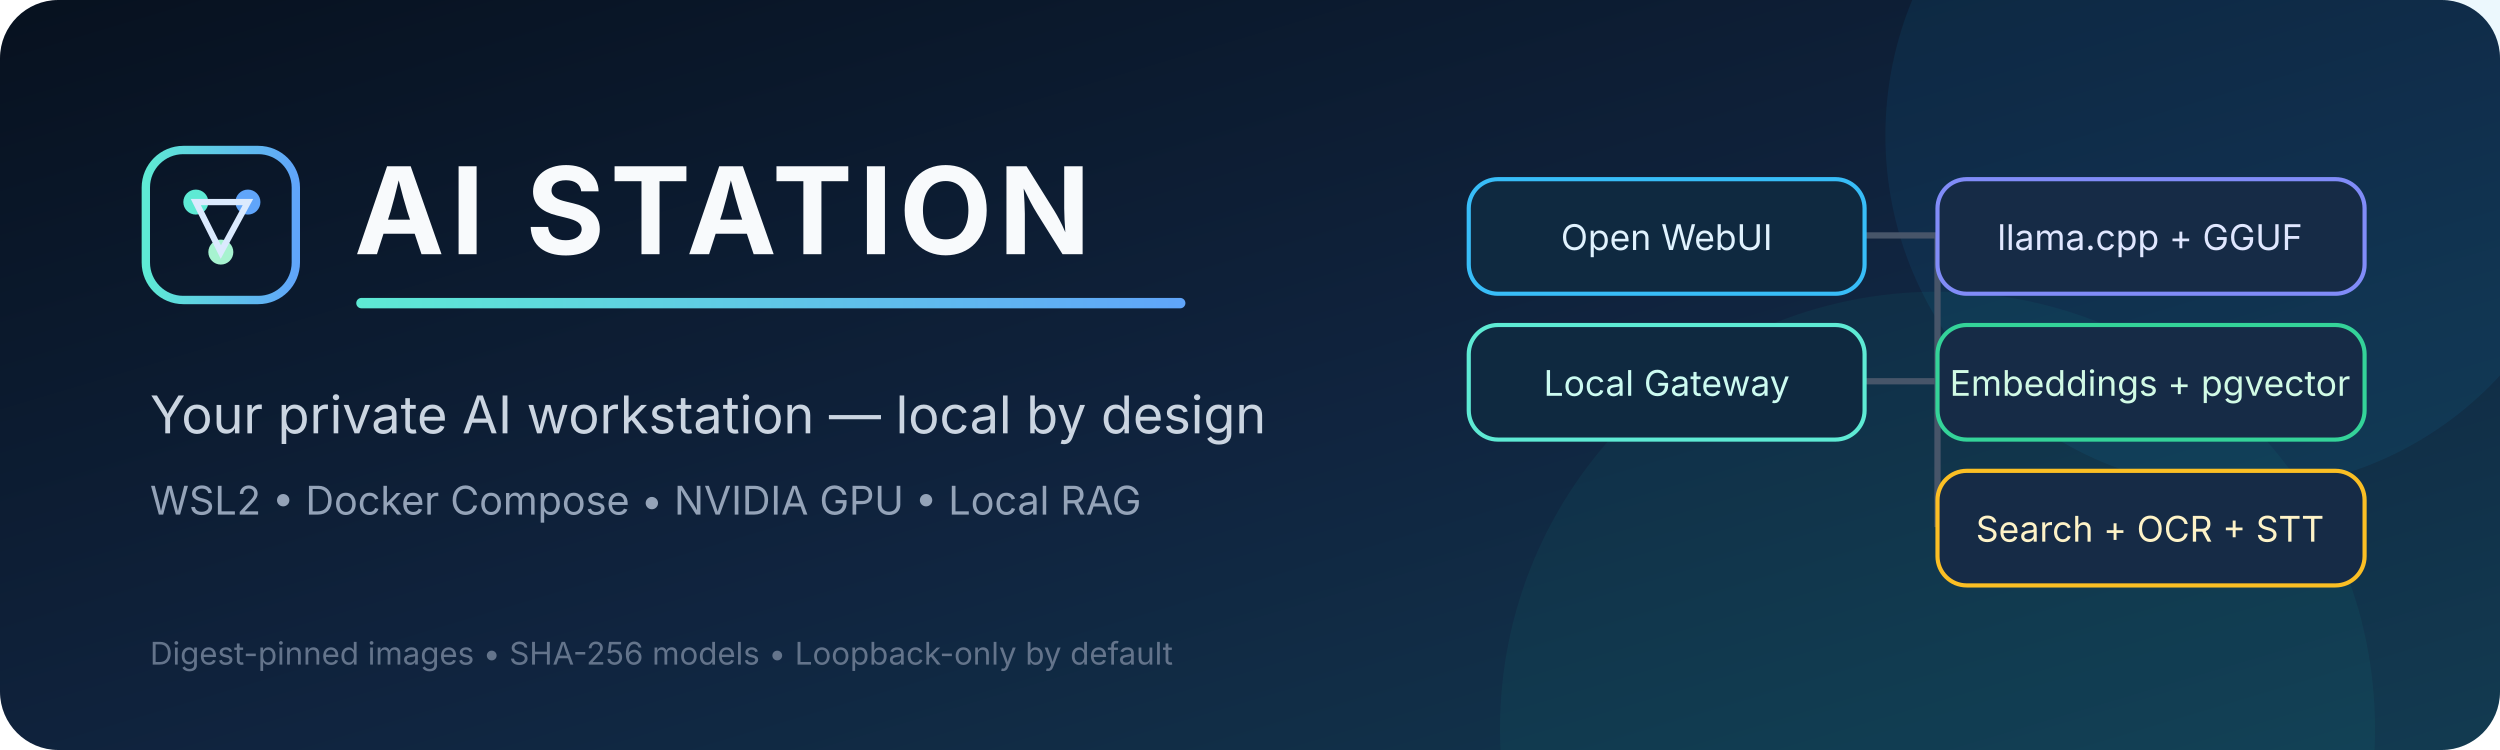
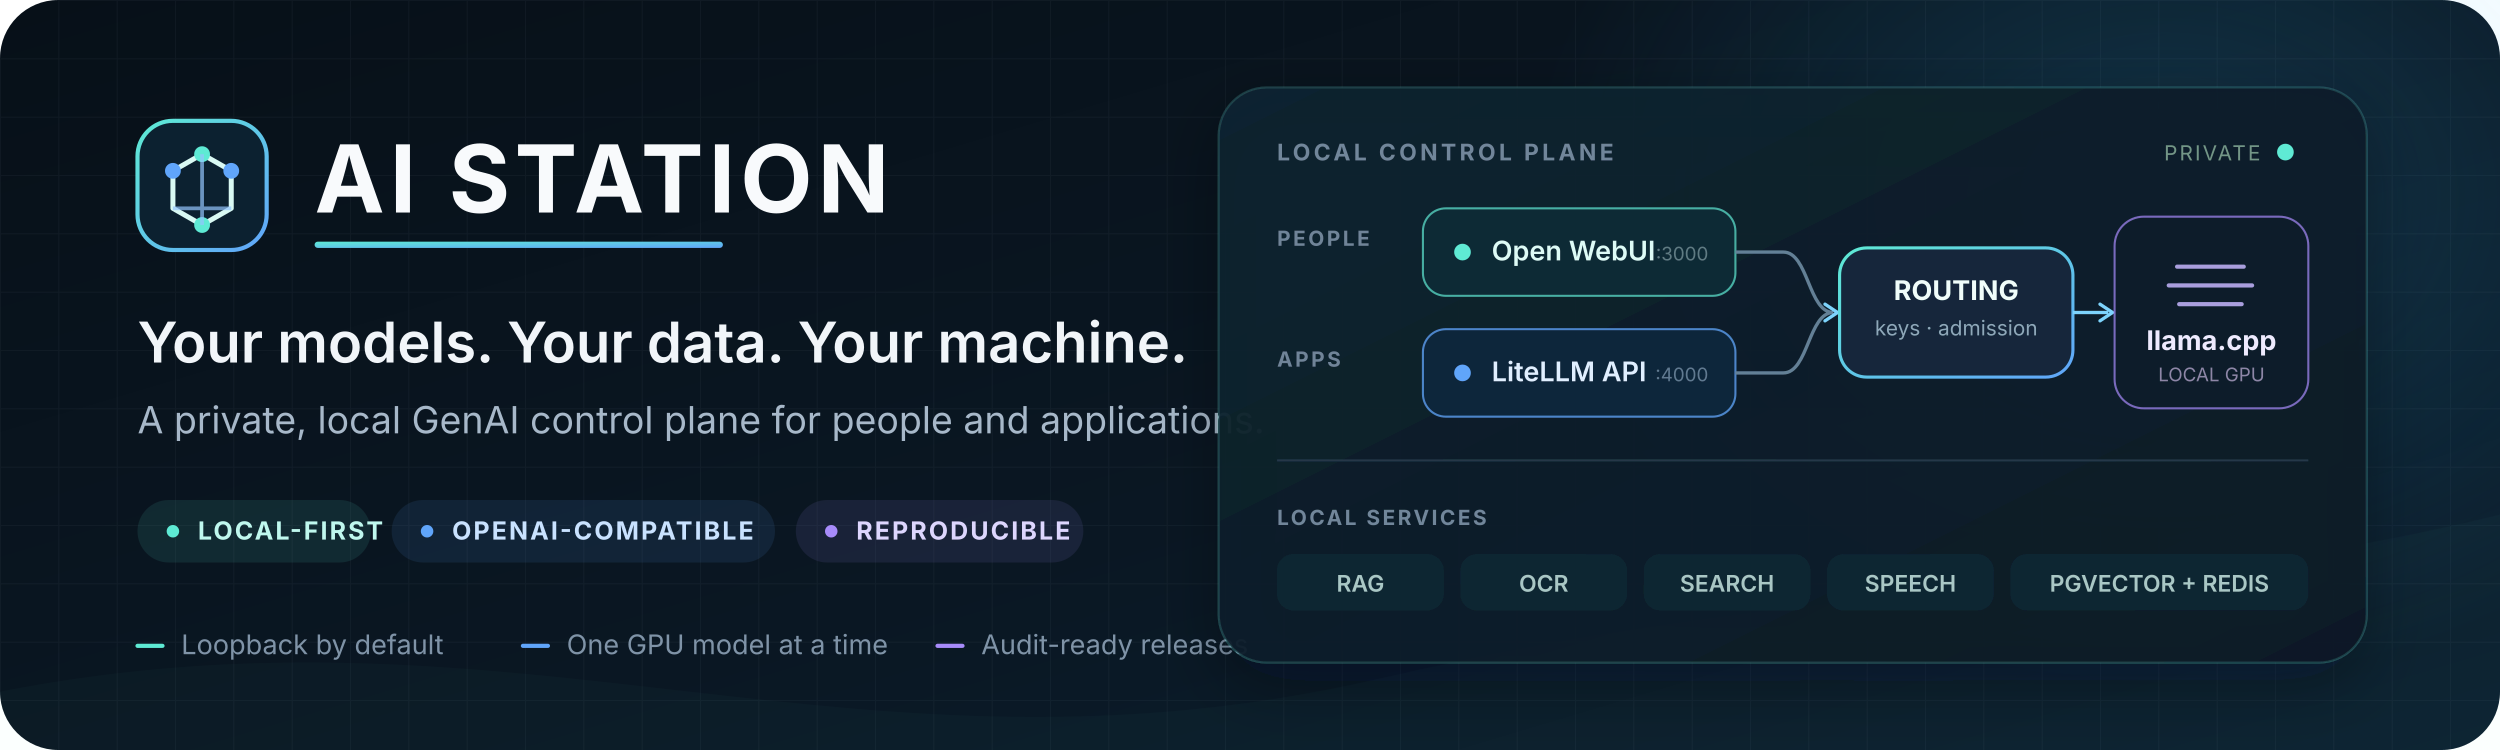
<svg xmlns="http://www.w3.org/2000/svg" width="1200" height="360" viewBox="0 0 1200 360" role="img" aria-labelledby="title description">
  <defs>
-     <linearGradient id="background" x1="0" y1="0" x2="1" y2="1">
-       <stop offset="0%" stop-color="#07111f" />
-       <stop offset="55%" stop-color="#10243f" />
-       <stop offset="100%" stop-color="#123b51" />
+     <linearGradient id="bg" x1="0" y1="0" x2="1" y2="1">
+       <stop offset="0" stop-color="#071018" />
+       <stop offset="0.58" stop-color="#0A1723" />
+       <stop offset="1" stop-color="#0B2030" />
    </linearGradient>
-     <linearGradient id="accent" x1="0" y1="0" x2="1" y2="0">
-       <stop offset="0%" stop-color="#5eead4" />
-       <stop offset="100%" stop-color="#60a5fa" />
+     <linearGradient id="brand" x1="0" y1="0" x2="1" y2="1">
+       <stop offset="0" stop-color="#5EEAD4" />
+       <stop offset="1" stop-color="#60A5FA" />
    </linearGradient>
-     <filter id="glow">
-       <feGaussianBlur stdDeviation="8" result="blur" />
-       <feMerge>
-         <feMergeNode in="blur" />
-         <feMergeNode in="SourceGraphic" />
-       </feMerge>
+     <linearGradient id="card" x1="0" y1="0" x2="1" y2="1">
+       <stop offset="0" stop-color="#102330" stop-opacity="0.96" />
+       <stop offset="1" stop-color="#0B1925" stop-opacity="0.92" />
+     </linearGradient>
+     <radialGradient id="aura" cx="50%" cy="50%" r="50%">
+       <stop offset="0" stop-color="#38BDF8" stop-opacity="0.18" />
+       <stop offset="1" stop-color="#38BDF8" stop-opacity="0" />
+     </radialGradient>
+     <pattern id="grid" width="28" height="28" patternUnits="userSpaceOnUse">
+       <path d="M28 0H0V28" fill="none" stroke="#94A3B8" stroke-opacity="0.055" />
+     </pattern>
+     <filter id="shadow" x="-20%" y="-20%" width="140%" height="140%">
+       <feDropShadow dx="0" dy="10" stdDeviation="16" flood-color="#020617" flood-opacity="0.35" />
    </filter>
  </defs>
-   <rect width="1200" height="360" rx="28" fill="url(#background)" />
-   <circle cx="1075" cy="65" r="170" fill="#0ea5e9" opacity="0.08" />
-   <circle cx="930" cy="350" r="210" fill="#14b8a6" opacity="0.07" />
-   <g transform="translate(70 72)">
-     <rect width="72" height="72" rx="18" fill="none" stroke="url(#accent)" stroke-width="4" />
-     <circle cx="24" cy="25" r="6" fill="#5eead4" />
-     <circle cx="49" cy="25" r="6" fill="#60a5fa" />
-     <circle cx="36" cy="49" r="6" fill="#a7f3d0" />
-     <path d="M24 25 L49 25 L36 49 Z" fill="none" stroke="#dbeafe" stroke-width="3" />
+   <rect width="1200" height="360" rx="28" fill="url(#bg)" />
+   <rect width="1200" height="360" rx="28" fill="url(#grid)" />
+   <ellipse cx="1040" cy="95" rx="310" ry="235" fill="url(#aura)" />
+   <path d="M0 332C250 283 412 383 661 326C900 271 1017 292 1200 247V360H0Z" fill="#5EEAD4" opacity="0.025" />
+   <g transform="translate(66 58)">
+     <rect width="62" height="62" rx="17" fill="#0C2130" stroke="url(#brand)" stroke-width="2" />
+     <path d="M17 42V24L31 16L45 24V42L31 50Z" fill="none" stroke="#D9F9F3" stroke-width="2.4" stroke-linejoin="round" />
+     <circle cx="31" cy="16" r="3.8" fill="#5EEAD4" />
+     <circle cx="17" cy="24" r="3.8" fill="#60A5FA" />
+     <circle cx="45" cy="24" r="3.8" fill="#60A5FA" />
+     <circle cx="31" cy="50" r="3.8" fill="#5EEAD4" />
+     <path d="M17 42H45M31 16V50" stroke="#93C5FD" stroke-width="1.8" opacity="0.7" />
  </g>
-   <text x="170" y="122" fill="#f8fafc" font-family="Inter, Segoe UI, Arial, sans-serif" font-size="58" font-weight="750" letter-spacing="3">
-     AI STATION
-   </text>
-   <rect x="171" y="143" width="398" height="5" rx="2.5" fill="url(#accent)" />
-   <text x="72" y="208" fill="#cbd5e1" font-family="Inter, Segoe UI, Arial, sans-serif" font-size="25">
-     Your private AI workstation — local by design
-   </text>
-   <text x="72" y="247" fill="#94a3b8" font-family="Inter, Segoe UI, Arial, sans-serif" font-size="19">
-     WSL2  •  Docker Compose  •  NVIDIA GPU  •  Local RAG
-   </text>
-   <g transform="translate(705 76)" font-family="Inter, Segoe UI, Arial, sans-serif">
-     <path d="M100 37 H225 M100 107 H225 M225 37 V177" fill="none" stroke="#475569" stroke-width="3" />
-     <rect x="0" y="10" width="190" height="55" rx="14" fill="#0f2940" stroke="#38bdf8" stroke-width="2" />
-     <text x="95" y="44" text-anchor="middle" fill="#e0f2fe" font-size="17">
-       Open WebUI
-     </text>
-     <rect x="0" y="80" width="190" height="55" rx="14" fill="#0f2940" stroke="#5eead4" stroke-width="2" />
-     <text x="95" y="114" text-anchor="middle" fill="#ccfbf1" font-size="17">
-       Local Gateway
-     </text>
-     <rect x="225" y="10" width="205" height="55" rx="14" fill="#162b46" stroke="#818cf8" stroke-width="2" />
-     <text x="327" y="44" text-anchor="middle" fill="#e0e7ff" font-size="17">
-       llama.cpp + GGUF
-     </text>
-     <rect x="225" y="80" width="205" height="55" rx="14" fill="#162b46" stroke="#34d399" stroke-width="2" />
-     <text x="327" y="114" text-anchor="middle" fill="#d1fae5" font-size="17">
-       Embeddings + pgvector
-     </text>
-     <rect x="225" y="150" width="205" height="55" rx="14" fill="#162b46" stroke="#fbbf24" stroke-width="2" />
-     <text x="327" y="184" text-anchor="middle" fill="#fef3c7" font-size="17">
-       Search + OCR + STT
-     </text>
+   <text x="151" y="102" fill="#F8FAFC" font-family="Inter, Segoe UI, Arial, sans-serif" font-size="45" font-weight="700" letter-spacing="2.5">AI STATION</text>
+   <rect x="151" y="116" width="196" height="3" rx="1.5" fill="url(#brand)" />
+   <text x="66" y="174" fill="#F1F5F9" font-family="Inter, Segoe UI, Arial, sans-serif" font-size="27" font-weight="600">Your models. Your data. Your machine.</text>
+   <text x="66" y="208" fill="#A7B8C9" font-family="Inter, Segoe UI, Arial, sans-serif" font-size="18">A private, local GenAI control plane for people and applications.</text>
+   <g transform="translate(66 240)" font-family="Inter, Segoe UI, Arial, sans-serif" font-size="12" font-weight="650" letter-spacing="1">
+     <g>
+       <rect width="112" height="30" rx="15" fill="#5EEAD4" opacity="0.1" />
+       <circle cx="17" cy="15" r="3" fill="#5EEAD4" />
+       <text x="29" y="19" fill="#BFF8EE">LOCAL-FIRST</text>
+     </g>
+     <g transform="translate(122)">
+       <rect width="184" height="30" rx="15" fill="#60A5FA" opacity="0.1" />
+       <circle cx="17" cy="15" r="3" fill="#60A5FA" />
+       <text x="29" y="19" fill="#C9E2FF">OPENAI-COMPATIBLE</text>
+     </g>
+     <g transform="translate(316)">
+       <rect width="138" height="30" rx="15" fill="#A78BFA" opacity="0.1" />
+       <circle cx="17" cy="15" r="3" fill="#A78BFA" />
+       <text x="29" y="19" fill="#DDD6FE">REPRODUCIBLE</text>
+     </g>
  </g>
-   <text x="72" y="319" fill="#64748b" font-family="Inter, Segoe UI, Arial, sans-serif" font-size="15">
-     Digest-pinned images • SHA-256 models • Loopback-only by default
-   </text>
+   <g transform="translate(66 310)" font-family="Inter, Segoe UI, Arial, sans-serif" font-size="13">
+     <path d="M0 0H12" stroke="#5EEAD4" stroke-width="2" stroke-linecap="round" />
+     <text x="21" y="4" fill="#7F93A7">Loopback by default</text>
+     <path d="M185 0H197" stroke="#60A5FA" stroke-width="2" stroke-linecap="round" />
+     <text x="206" y="4" fill="#7F93A7">One GPU model at a time</text>
+     <path d="M384 0H396" stroke="#A78BFA" stroke-width="2" stroke-linecap="round" />
+     <text x="405" y="4" fill="#7F93A7">Audit-ready releases</text>
+   </g>
+   <g transform="translate(585 42)" filter="url(#shadow)" font-family="Inter, Segoe UI, Arial, sans-serif">
+     <rect width="551" height="276" rx="23" fill="url(#card)" stroke="#6EE7D8" stroke-opacity="0.18" />
+     <text x="28" y="35" fill="#71869A" font-size="11" font-weight="700" letter-spacing="1.6">LOCAL CONTROL PLANE</text>
+     <circle cx="512" cy="31" r="4" fill="#5EEAD4" />
+     <text x="500" y="35" fill="#739687" font-size="10" text-anchor="end" letter-spacing="1">PRIVATE</text>
+     <g transform="translate(28 58)">
+       <text x="0" y="18" fill="#6F8498" font-size="10" font-weight="700" letter-spacing="1.2">PEOPLE</text>
+       <rect x="70" width="150" height="42" rx="11" fill="#102A36" stroke="#5EEAD4" stroke-opacity="0.7" />
+       <circle cx="89" cy="21" r="4" fill="#5EEAD4" />
+       <text x="103" y="25" fill="#DDFBF6" font-size="13" font-weight="600">Open WebUI</text>
+       <text x="207" y="25" fill="#5F7B83" font-size="9" text-anchor="end">:3000</text>
+       <text x="0" y="76" fill="#6F8498" font-size="10" font-weight="700" letter-spacing="1.2">APPS</text>
+       <rect x="70" y="58" width="150" height="42" rx="11" fill="#10263A" stroke="#60A5FA" stroke-opacity="0.75" />
+       <circle cx="89" cy="79" r="4" fill="#60A5FA" />
+       <text x="103" y="83" fill="#E0EFFF" font-size="13" font-weight="600">LiteLLM API</text>
+       <text x="207" y="83" fill="#607A91" font-size="9" text-anchor="end">:4000</text>
+       <path d="M220 21H243C255 21 255 50 267 50M220 79H243C255 79 255 50 267 50" fill="none" stroke="#648096" stroke-width="1.6" />
+       <path d="M263 46L269 50L263 54" fill="none" stroke="#7DD3FC" stroke-width="1.6" stroke-linecap="round" stroke-linejoin="round" />
+       <rect x="270" y="19" width="112" height="62" rx="13" fill="#13283A" stroke="url(#brand)" stroke-width="1.5" />
+       <text x="326" y="44" fill="#F0FDFA" font-size="13" font-weight="650" text-anchor="middle">ROUTING</text>
+       <text x="326" y="61" fill="#8FA7B9" font-size="10" text-anchor="middle">keys · admission</text>
+       <path d="M382 50H399" stroke="#7DD3FC" stroke-width="1.6" />
+       <path d="M395 46L401 50L395 54" fill="none" stroke="#7DD3FC" stroke-width="1.6" stroke-linecap="round" stroke-linejoin="round" />
+       <rect x="402" y="4" width="93" height="92" rx="14" fill="#0D1E2B" stroke="#A78BFA" stroke-opacity="0.7" />
+       <path d="M432 28H464M428 37H468M433 46H463" stroke="#C4B5FD" stroke-width="2" stroke-linecap="round" opacity="0.85" />
+       <text x="448.5" y="68" fill="#EEEAFE" font-size="13" font-weight="650" text-anchor="middle">llama.cpp</text>
+       <text x="448.5" y="83" fill="#8E86A7" font-size="9" text-anchor="middle">LOCAL GPU</text>
+     </g>
+     <path d="M28 179H523" stroke="#33485A" stroke-opacity="0.65" />
+     <g transform="translate(28 198)">
+       <text x="0" y="12" fill="#71869A" font-size="10" font-weight="700" letter-spacing="1.2">LOCAL SERVICES</text>
+       <g transform="translate(0 26)" font-size="11" font-weight="600">
+         <rect width="80" height="27" rx="8" fill="#112733" />
+         <text x="40" y="18" fill="#A9C7C5" text-anchor="middle">RAG</text>
+         <rect x="88" width="80" height="27" rx="8" fill="#112733" />
+         <text x="128" y="18" fill="#A9C7C5" text-anchor="middle">OCR</text>
+         <rect x="176" width="80" height="27" rx="8" fill="#112733" />
+         <text x="216" y="18" fill="#A9C7C5" text-anchor="middle">SEARCH</text>
+         <rect x="264" width="80" height="27" rx="8" fill="#112733" />
+         <text x="304" y="18" fill="#A9C7C5" text-anchor="middle">SPEECH</text>
+         <rect x="352" width="143" height="27" rx="8" fill="#112733" />
+         <text x="423.5" y="18" fill="#A9C7C5" text-anchor="middle">PGVECTOR + REDIS</text>
+       </g>
+     </g>
+   </g>
</svg>
